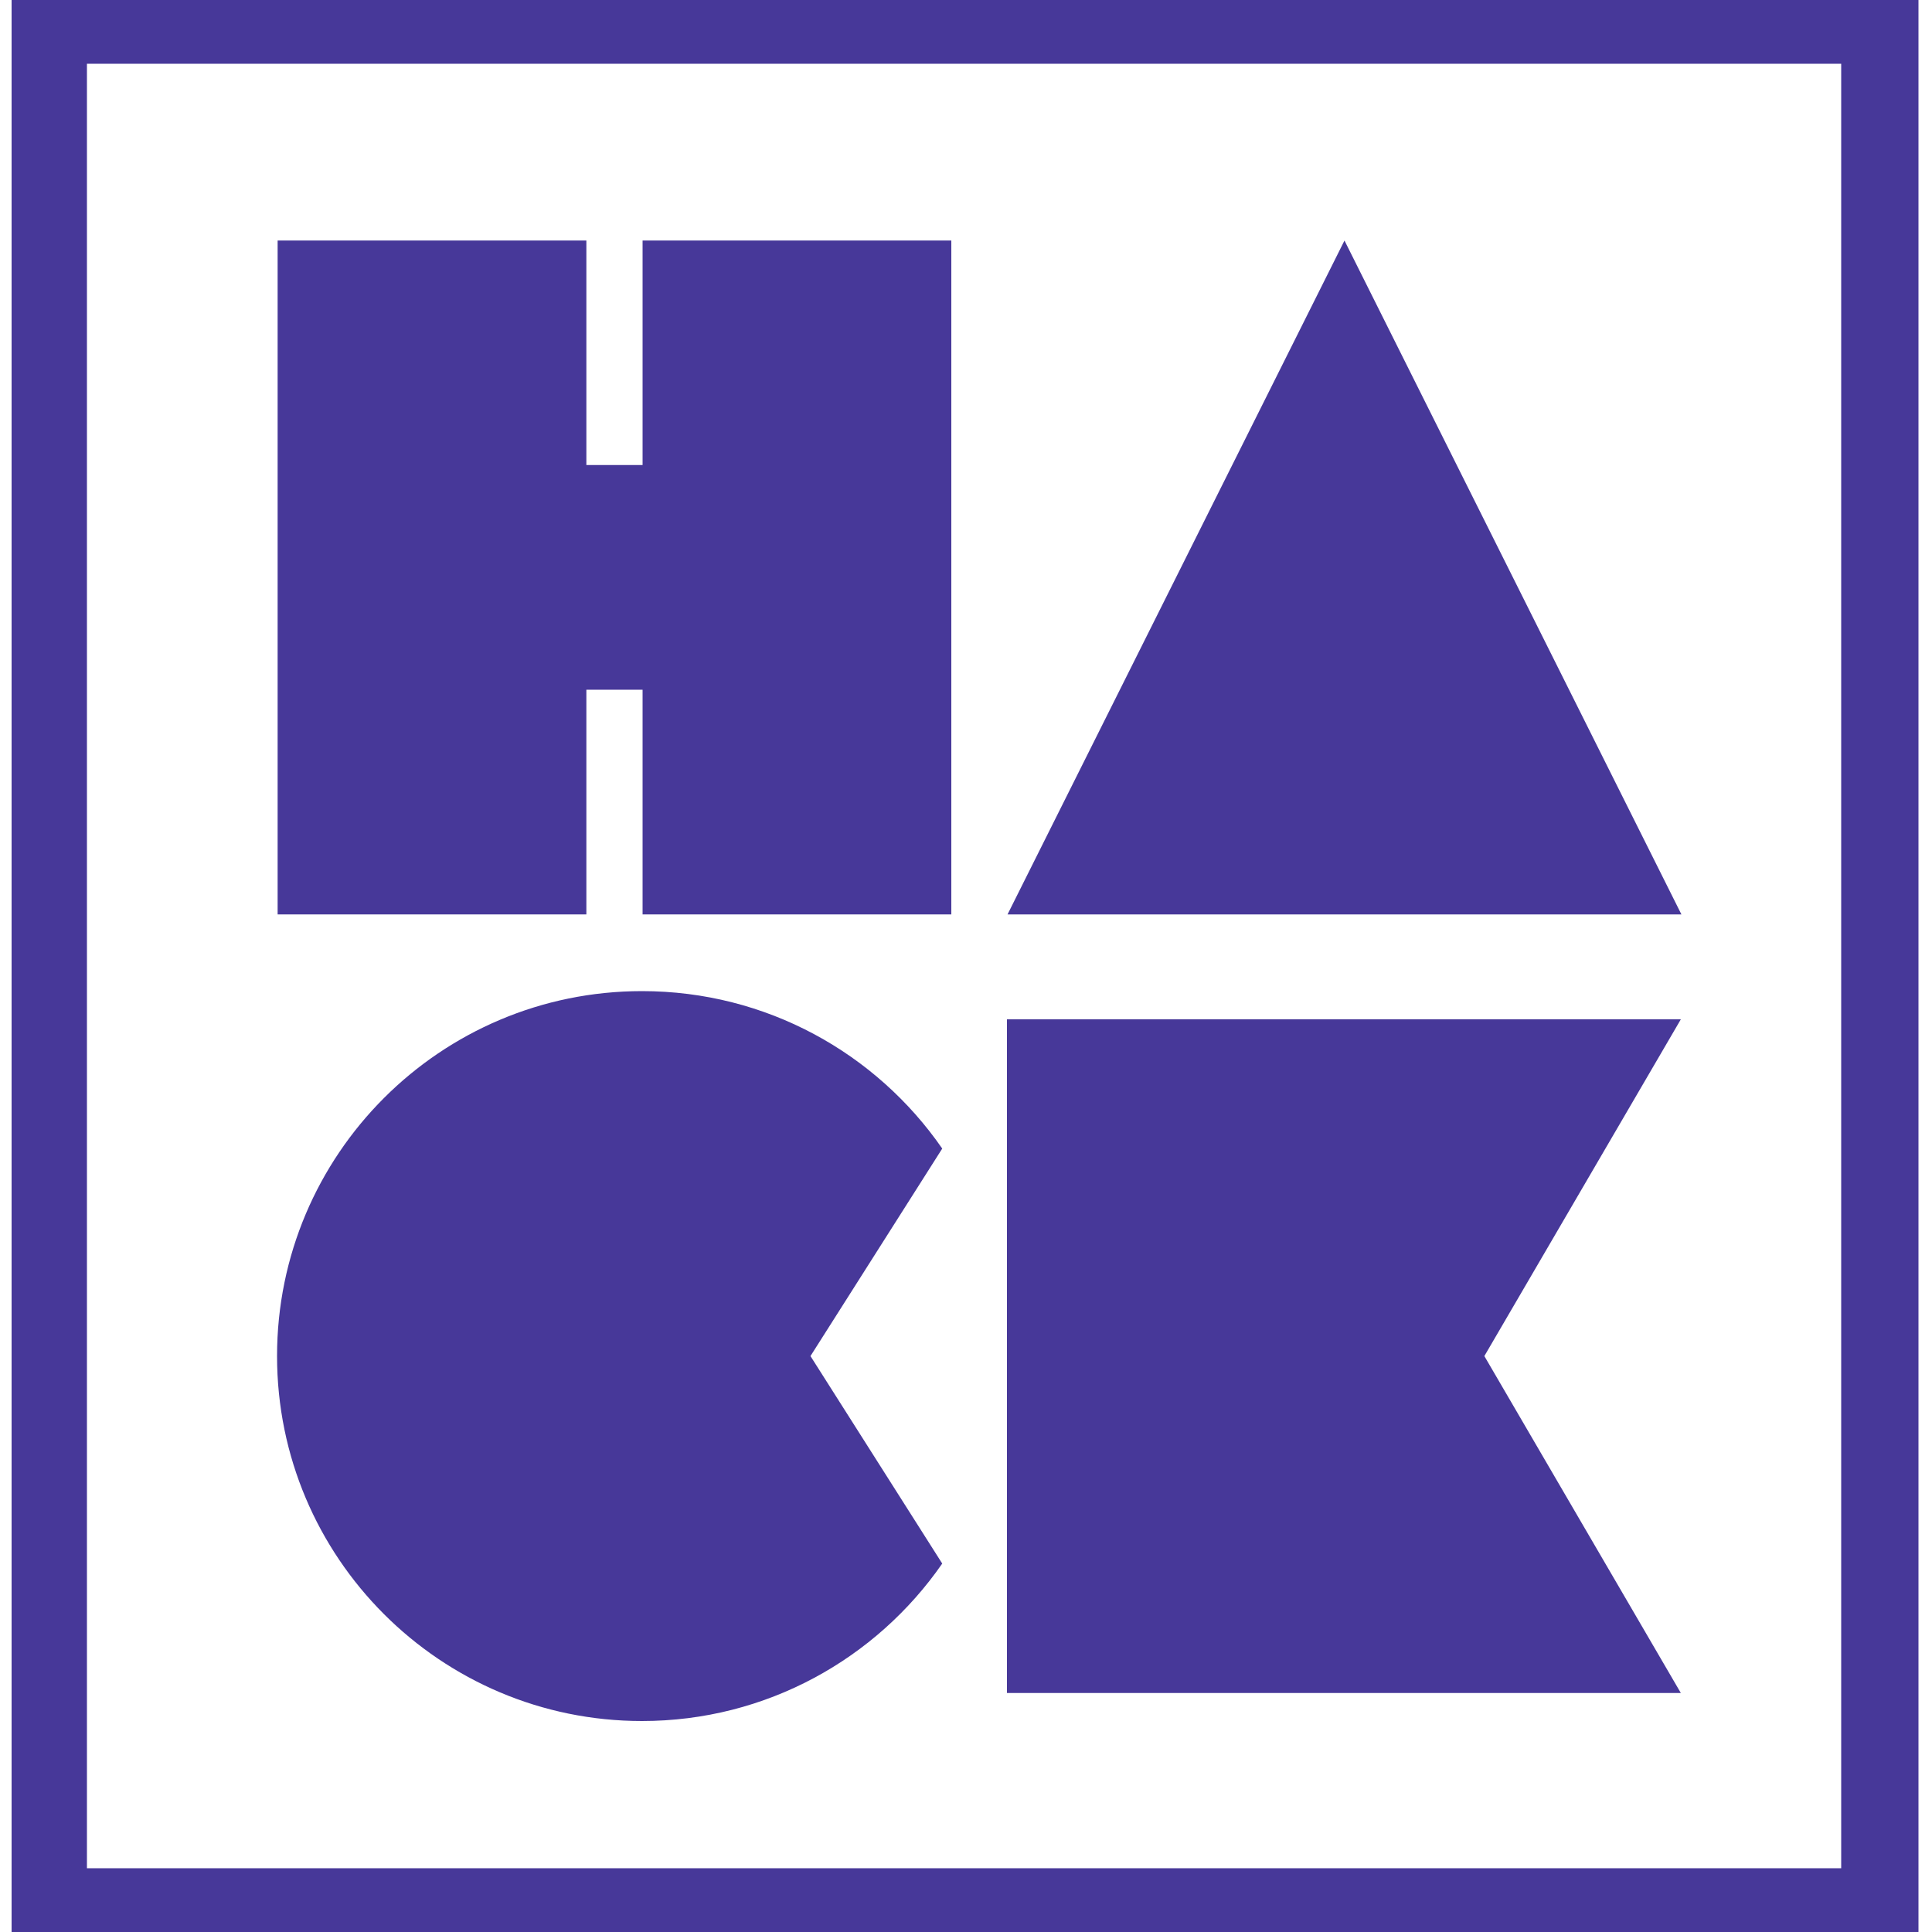
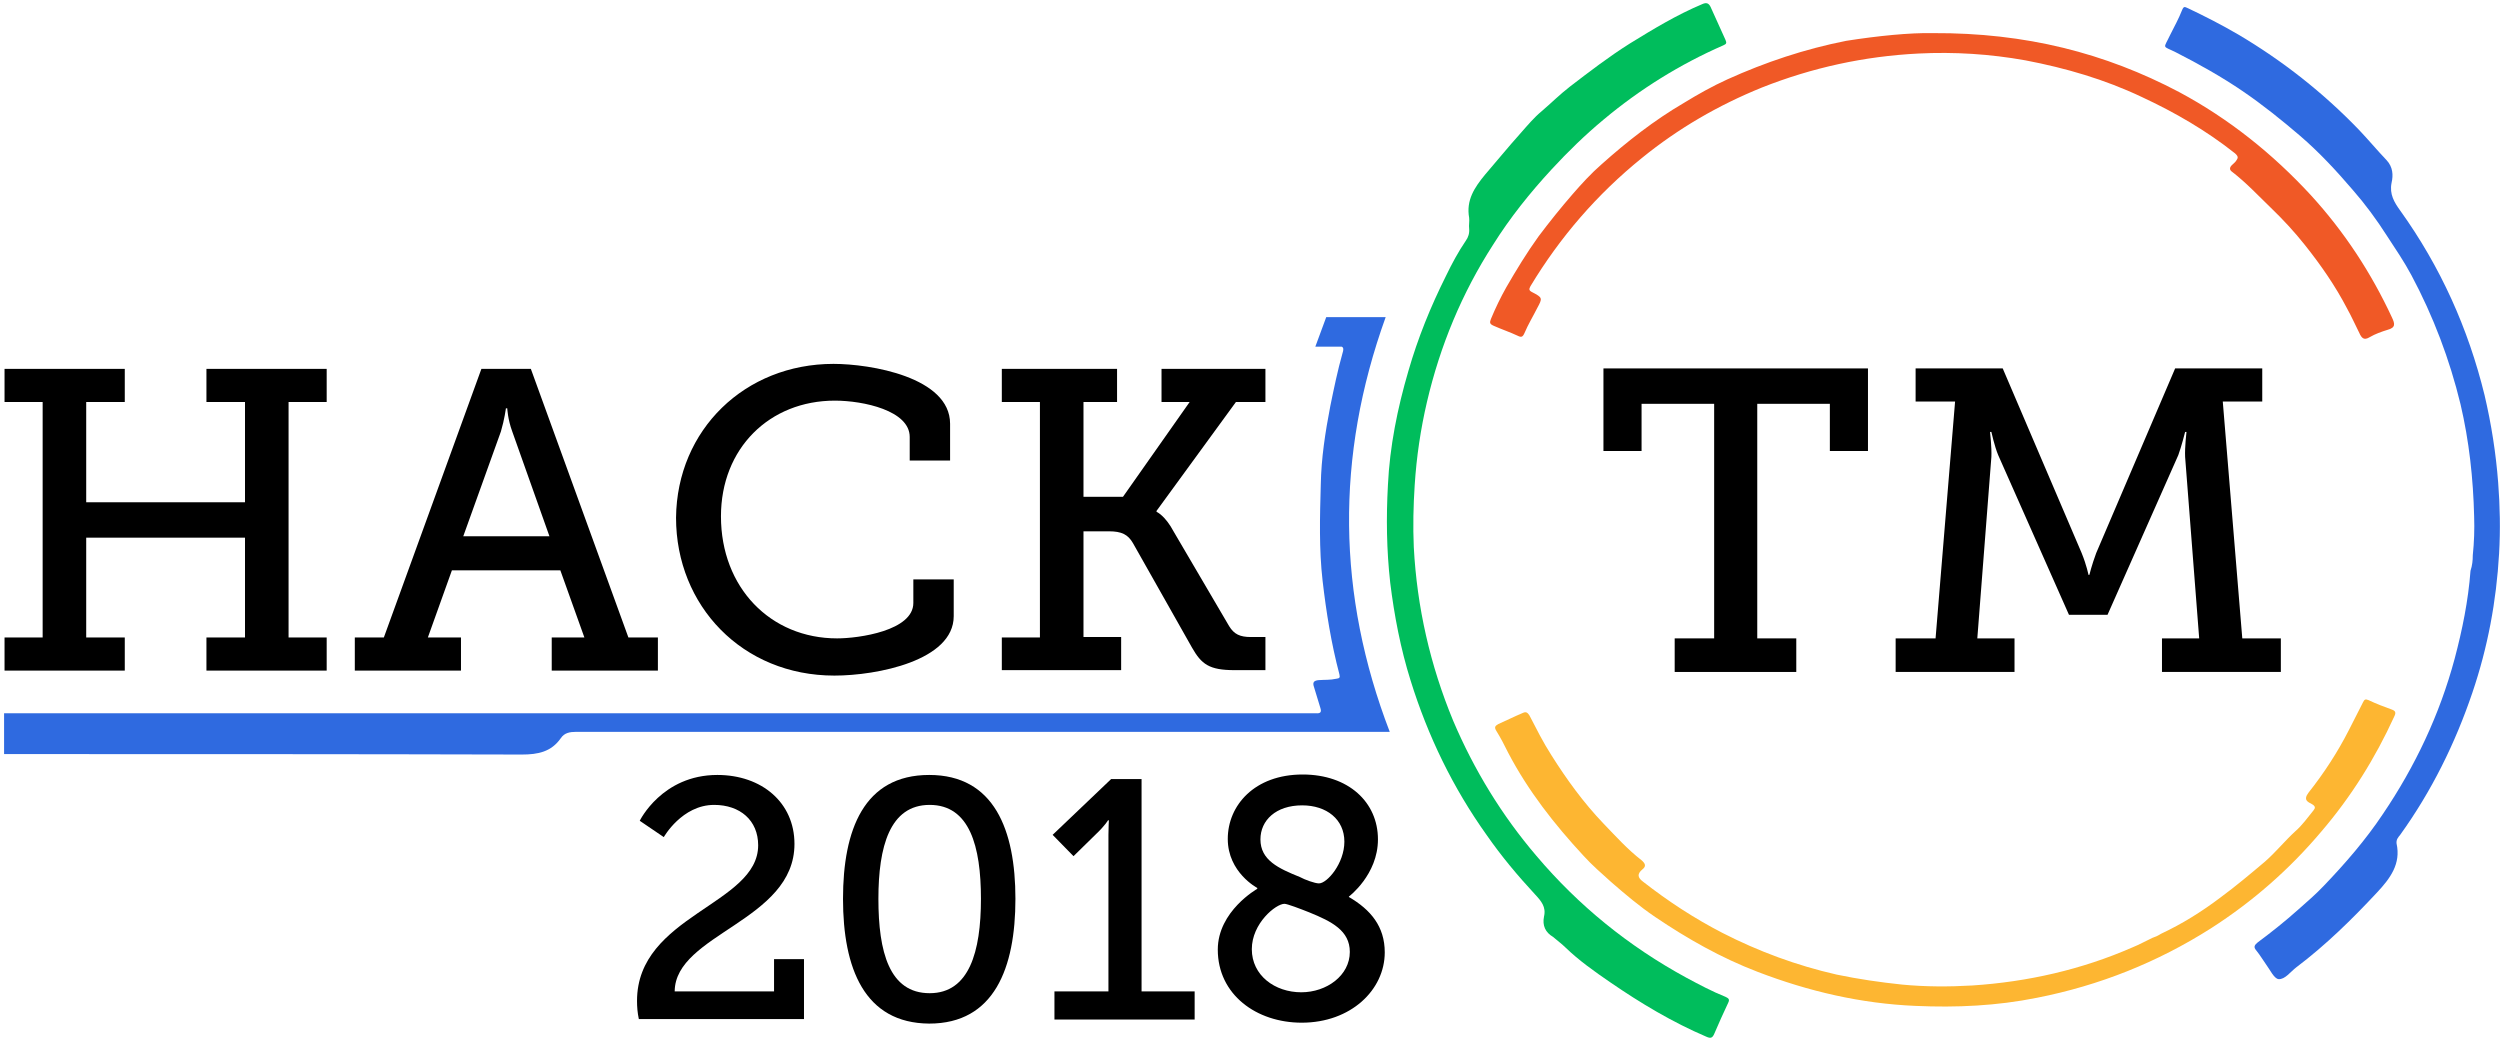
- <svg xmlns="http://www.w3.org/2000/svg" version="1.1" id="Layer_1" x="0px" y="0px" viewBox="0 0 1000 1000" enable-background="new 0 0 1000 1000" xml:space="preserve">
-   <g>
-     <g>
-       <polygon fill="#473899" points="332.6,124.5 332.6,240.7 303.5,240.7 303.5,124.5 143.7,124.5 143.7,473.3 303.5,473.3 303.5,357    332.6,357 332.6,473.3 492.4,473.3 492.4,124.5   " />
-       <polygon fill="#473899" points="521.5,473.3 695.9,124.5 870.3,473.3   " />
-       <g>
-         <polygon fill="#473899" points="521.2,876.3 521.2,527.6 870,527.6 768.3,701.9 870,876.3    " />
-         <path fill="#473899" d="M419.5,701.9l68.2-107.4c-34.1-49.3-91-81.5-155.4-81.5c-104.3,0-188.9,84.6-188.9,188.9     c0,104.3,84.6,188.9,188.9,188.9c64.4,0,121.3-32.3,155.4-81.5L419.5,701.9z" />
+ <svg xmlns="http://www.w3.org/2000/svg" width="551px" height="229px" viewBox="0 0 551 229" version="1.1">
+   <defs />
+   <g id="Page-1" stroke="none" stroke-width="1" fill="none" fill-rule="evenodd">
+     <g id="Logo_Black_2018">
+       <g id="Group" transform="translate(140, 170)" fill="#000000" fill-rule="nonzero">
+         <path d="M0.4,50.6 C0.4,31.7 27.1,29.4 27.1,16.3 C27.1,10.8 23.1,7.4 17.4,7.4 C10.3,7.4 6.3,14.5 6.3,14.5 L1,10.9 C1,10.9 5.9,0.8 18.1,0.8 C27.9,0.8 35.1,6.9 35.1,16 C35.1,33 8.8,35.8 8.7,48.5 L30.6,48.5 L30.6,41.4 L37.2,41.4 L37.2,54.6 L0.8,54.6 C0.5,53.2 0.4,51.9 0.4,50.6 Z" id="XMLID_15581_" />
+         <path d="M45.8,28.1 C45.8,12.9 50.4,0.8 64.8,0.8 C79.1,0.8 83.8,12.9 83.8,28.1 C83.8,43.4 79.1,55.6 64.8,55.6 C50.5,55.5 45.8,43.4 45.8,28.1 Z M76.2,28.1 C76.2,16.5 73.7,7.4 64.9,7.4 C56.1,7.4 53.6,16.6 53.6,28.1 C53.6,39.8 56,48.9 64.9,48.9 C73.6,48.9 76.2,39.8 76.2,28.1 Z" id="XMLID_15583_" />
+         <path d="M92.4,48.5 L104.3,48.5 L104.3,14 C104.3,12.3 104.4,10.8 104.4,10.8 L104.2,10.8 C104.2,10.8 103.6,11.9 101.6,13.8 L96.6,18.7 L92,14 L104.9,1.7 L111.6,1.7 L111.6,48.5 L123.3,48.5 L123.3,54.7 L92.4,54.7 L92.4,48.5 Z" id="XMLID_15586_" />
+         <path d="M137.1,25.9 L137.1,25.7 C137.1,25.7 130.6,22.3 130.6,14.9 C130.6,7.5 136.5,0.7 147.1,0.7 C157.2,0.7 163.7,6.8 163.7,15 C163.7,22.8 157.3,27.6 157.3,27.6 L157.3,27.7 C162.1,30.5 165.2,34.2 165.2,39.9 C165.2,48.2 157.7,55.4 146.9,55.4 C136.9,55.4 128.4,49.2 128.4,39.3 C128.4,30.8 137.1,25.9 137.1,25.9 Z M146.8,48.7 C152.4,48.7 157.5,45 157.5,39.8 C157.5,35.1 153.5,33.1 148.6,31.1 C146.6,30.3 143.7,29.2 143.1,29.2 C141.2,29.2 135.9,33.5 135.9,39.2 C135.9,45 141,48.7 146.8,48.7 Z M150.7,24.7 C152.5,24.7 156.3,20.3 156.3,15.5 C156.3,10.6 152.4,7.5 147,7.5 C141.2,7.5 137.8,10.8 137.8,15 C137.8,19.6 141.8,21.4 146.5,23.3 C147.6,23.9 149.8,24.7 150.7,24.7 Z" id="Shape" />
+       </g>
+       <path d="M340.3,202 C340.8,199.9 339.7,198.6 338.3,197.1 C334.5,193 330.9,188.7 327.7,184.1 C320.2,173.6 314.7,162.2 310.9,150 C308.7,143 307.3,135.7 306.4,128.4 C305.6,121.2 305.5,114.1 305.9,106.9 C306.3,98.4 308,90 310.4,81.8 C312.5,74.5 315.3,67.6 318.7,60.8 C320,58.1 321.4,55.5 323.1,53 C323.6,52.3 323.9,51.4 323.8,50.4 C323.7,49.6 323.9,48.8 323.8,48 C323.1,44.1 325,41.3 327.3,38.5 C329.9,35.5 332.4,32.4 335.1,29.4 C336.6,27.7 338.1,25.9 339.8,24.5 C341.9,22.7 343.8,20.8 346,19.1 C350.3,15.8 354.6,12.5 359.2,9.6 C364.4,6.4 369.5,3.3 375.2,0.9 C376.1,0.5 376.6,0.7 377,1.5 C378.1,3.9 379.2,6.4 380.3,8.8 C380.6,9.5 380.5,9.7 379.8,10 C370.2,14.2 361.4,19.7 353.5,26.3 C349.4,29.7 345.6,33.4 342,37.3 C337.2,42.5 332.8,48 329.1,53.9 C322.2,64.6 317.4,76.2 314.5,88.6 C313.1,94.6 312.2,100.7 311.8,106.9 C311.5,111.5 311.4,116 311.6,120.6 C312.3,133.8 315.2,146.6 320.3,158.9 C324.9,169.7 331,179.7 338.6,188.6 C347.9,199.6 359,208.6 371.7,215.5 C374.5,217 377.3,218.5 380.3,219.7 C380.9,220 381.3,220.2 380.9,221 C379.8,223.3 378.8,225.6 377.8,227.9 C377.4,228.8 377,228.9 376.1,228.5 C368.6,225.3 361.6,221.1 354.9,216.5 C351.4,214.1 348,211.7 345,208.8 C344.2,208 343.2,207.3 342.3,206.5 C340.6,205.5 339.9,204 340.3,202 Z" id="XMLID_15576_" fill="#00BD5C" />
+       <path d="M545,122.4 C545.3,119.5 545.4,116.7 545.3,113.8 C545.1,105.5 544.2,97.2 542.3,89.1 C539.9,79.2 536.3,69.7 531.5,60.7 C529.9,57.7 528,54.9 526.1,52 C523.8,48.4 521.3,45 518.5,41.8 C514.9,37.6 511.2,33.6 506.9,29.9 C502.8,26.4 498.7,23.1 494.3,20.1 C489.6,16.9 484.6,14.1 479.5,11.5 C476.5,10 476.8,10.9 478.3,7.7 C479.2,5.9 480.2,4.1 480.9,2.3 C481.3,1.3 481.5,1.5 482.2,1.8 C486,3.6 489.7,5.5 493.3,7.6 C503.1,13.4 512,20.4 519.9,28.6 C522,30.8 523.9,33.1 526,35.3 C527.4,36.8 527.5,38.6 527.1,40.3 C526.6,42.8 527.7,44.6 529,46.4 C537.9,58.8 544,72.4 547.6,87.1 C549.1,93.5 550.1,99.9 550.6,106.4 C551,111.6 551.1,116.8 550.8,122 C550.2,132.5 548.3,142.7 544.9,152.7 C541.1,163.9 535.9,174.4 529,184 C528.6,184.5 528.1,185 528.2,185.9 C529.2,190.4 526.8,193.6 523.9,196.7 C518.4,202.6 512.6,208.3 506.1,213.2 C504.8,214.2 503.6,215.9 502.2,215.8 C501.2,215.7 500.3,213.7 499.4,212.5 C498.7,211.5 498.1,210.5 497.3,209.5 C496.6,208.7 496.9,208.3 497.6,207.7 C500.7,205.4 503.7,203 506.5,200.5 C508.4,198.8 510.3,197.2 512.1,195.3 C516.9,190.3 521.4,185.1 525.2,179.4 C532.3,168.9 537.7,157.5 541,145.2 C542.7,138.8 544,132.4 544.5,125.8 C544.9,124.6 545,123.5 545,122.4 Z" id="XMLID_15577_" fill="#2F6AE0" />
+       <path d="M476.3,205.8 C481,203.6 485.3,200.9 489.4,197.8 C492.8,195.3 496,192.6 499.2,189.9 C501.6,187.8 503.6,185.3 505.9,183.2 C507.4,181.9 508.6,180.2 509.9,178.6 C510.3,178.1 510.4,177.7 509.5,177.2 C508.8,176.8 507.5,176.4 508.8,174.7 C512.2,170.4 515.2,165.8 517.7,160.9 C518.7,158.9 519.8,156.8 520.8,154.8 C521.1,154.2 521.3,154 522,154.3 C523.7,155.1 525.5,155.8 527.2,156.4 C528,156.7 528.1,157.1 527.7,157.9 C523.5,167.1 518.2,175.6 511.6,183.3 C504.6,191.6 496.5,198.7 487.3,204.6 C475.5,212.1 462.7,217.2 449,219.9 C440.1,221.7 431.2,222.1 422.2,221.7 C410.2,221.2 398.6,218.5 387.4,214.2 C379.3,211.1 371.9,206.9 364.8,202.1 C361.4,199.8 358.2,197.1 355.1,194.4 C353,192.5 350.9,190.7 349,188.6 C342.6,181.7 336.8,174.3 332.4,165.9 C331.6,164.3 330.8,162.7 329.8,161.1 C329.3,160.3 329.5,160 330.2,159.6 C332,158.8 333.8,157.9 335.7,157.1 C336.4,156.8 336.7,157.1 337.1,157.7 C338.6,160.6 340.1,163.6 341.9,166.4 C345.3,171.8 349,176.9 353.4,181.5 C356.1,184.3 358.7,187.2 361.8,189.6 C362.6,190.3 362.9,190.9 362,191.6 C360.8,192.6 360.9,193.4 362.1,194.3 C367.6,198.6 373.4,202.4 379.6,205.6 C387.6,209.7 396,212.8 404.8,214.8 C409.6,215.8 414.4,216.5 419.2,217 C424.4,217.5 429.6,217.5 434.7,217.2 C446.9,216.4 458.8,213.7 470,208.8 C471.5,208.2 472.9,207.4 474.4,206.7 C475,206.5 475.5,206.3 476.3,205.8 Z" id="XMLID_15578_" fill="#FDB632" />
+       <path d="M426,7.3 C446.5,7.2 464,11.7 480.3,20.3 C491.3,26.2 500.9,33.9 509.3,43 C516.7,51.1 522.6,60.1 527.2,70 C527.8,71.3 528.1,72.2 526.2,72.7 C524.9,73.1 523.5,73.6 522.3,74.3 C521,75.1 520.5,74.5 520,73.4 C519.1,71.6 518.3,69.8 517.3,68 C514.7,63 511.5,58.4 508,54 C505.7,51.1 503.2,48.4 500.5,45.8 C497.7,43.1 495.1,40.3 492,37.9 C491.4,37.5 491.3,37 491.9,36.4 C492.2,36.1 492.6,35.8 492.8,35.5 C493.2,34.9 493.5,34.6 492.6,33.8 C486.3,28.8 479.4,24.8 472.1,21.4 C463.9,17.5 455.3,15 446.4,13.3 C438.6,11.9 430.7,11.4 422.8,11.8 C410.9,12.4 399.4,14.9 388.3,19.3 C378.7,23.2 369.9,28.3 361.9,34.8 C352,42.8 343.8,52.3 337.3,63.1 C337,63.7 336.9,64 337.7,64.4 C340,65.6 340,65.7 338.8,67.9 C337.9,69.7 336.8,71.5 336,73.4 C335.6,74.3 335.3,74.4 334.5,74 C332.8,73.2 331,72.6 329.2,71.8 C328.3,71.4 328.3,71.1 328.6,70.3 C329.6,67.9 330.7,65.6 332,63.3 C334.2,59.5 336.5,55.7 339.1,52.1 C341.5,48.9 344,45.8 346.6,42.8 C348.6,40.5 350.7,38.2 353,36.2 C358.6,31.2 364.6,26.5 371.1,22.7 C374.2,20.8 377.4,19 380.7,17.5 C389.1,13.7 397.8,10.8 406.9,9 C413.9,7.9 420.9,7.2 426,7.3 Z" id="XMLID_15579_" fill="#F05926" />
+       <path d="M305.4,69.9 L304.7,69.9 L292.3,69.9 L289.9,76.4 L293.1,76.4 C293.5,76.4 293.9,76.4 294.2,76.4 L295.7,76.4 C296.2,76.6 296.1,77.2 295.9,77.8 C294.8,81.7 294,85.6 293.2,89.5 C292.1,95.2 291.2,101 291.1,106.8 C290.9,113.9 290.7,121 291.5,128 C292.3,134.9 293.4,141.8 295.2,148.6 C295.4,149.4 295.2,149.5 294.5,149.6 C293.2,149.9 291.9,149.8 290.6,149.9 C289.7,150 289.2,150.3 289.6,151.4 C290.1,152.9 290.5,154.5 291,156 C291.3,156.9 291.1,157.3 290,157.2 C289.5,157.2 289,157.2 288.5,157.2 C194.2,157.2 95.2,157.2 0.9,157.2 L0.9,166.2 C37.4,166.2 78.6,166.2 115,166.3 C118.6,166.3 121.5,165.7 123.6,162.7 C124.4,161.5 125.6,161.3 127,161.3 C186.1,161.3 245.2,161.3 304.2,161.3 C304.8,161.3 305.5,161.3 306.3,161.3 C294.7,131.1 294.3,100.7 305.4,69.9 Z" id="XMLID_15591_" fill="#2F6AE0" fill-rule="nonzero" />
+       <g id="XMLID_15592_" transform="translate(1, 80)" fill="#000000" fill-rule="nonzero">
+         <polygon id="XMLID_15593_" points="0 60.5 8.4 60.5 8.4 8.6 0 8.6 0 1.3 26.5 1.3 26.5 8.6 18 8.6 18 30.7 53 30.7 53 8.6 44.5 8.6 44.5 1.3 71 1.3 71 8.6 62.6 8.6 62.6 60.5 71 60.5 71 67.8 44.5 67.8 44.5 60.5 53 60.5 53 38.5 18 38.5 18 60.5 26.5 60.5 26.5 67.8 0 67.8" />
+         <path d="M77.1,60.5 L83.6,60.5 L105.1,1.3 L116,1.3 L137.5,60.5 L144,60.5 L144,67.8 L120.6,67.8 L120.6,60.5 L127.8,60.5 L122.5,45.7 L98.6,45.7 L93.3,60.5 L100.6,60.5 L100.6,67.8 L77.2,67.8 L77.2,60.5 L77.1,60.5 Z M120.1,38.2 L111.9,15.1 C110.9,12.4 110.8,10 110.8,10 L110.5,10 C110.5,10 110.2,12.4 109.4,15.1 L101.1,38.2 L120.1,38.2 Z" id="XMLID_15595_" />
+         <path d="M182.7,0.2 C190.8,0.2 208.4,3.1 208.4,13.4 L208.4,21.5 L199.5,21.5 L199.5,16.3 C199.5,10.5 189.3,8.3 183,8.3 C168.6,8.3 157.9,18.8 157.9,33.8 C157.9,49.5 168.8,60.7 183.5,60.7 C188.3,60.7 200.3,59 200.3,52.9 L200.3,47.7 L209.2,47.7 L209.2,55.8 C209.2,65.6 192.3,68.9 182.9,68.9 C162.6,68.9 148,53.5 148,34.1 C148.2,14.7 163.2,0.2 182.7,0.2 Z" id="XMLID_15598_" />
+         <path d="M219.8,60.5 L228.2,60.5 L228.2,8.6 L219.8,8.6 L219.8,1.3 L245.2,1.3 L245.2,8.6 L237.8,8.6 L237.8,29.5 L246.5,29.5 L261.2,8.6 L255,8.6 L255,1.3 L277.9,1.3 L277.9,8.6 L271.4,8.6 L253.9,32.6 L253.9,32.8 C253.9,32.8 255.8,33.6 257.7,37.2 L269.9,58 C271,59.8 272.3,60.4 274.7,60.4 L277.9,60.4 L277.9,67.7 L271.1,67.7 C265.5,67.7 263.8,66.4 261.7,62.7 L248.7,39.7 C247.6,37.8 246.2,37.1 243.4,37.1 L237.8,37.1 L237.8,60.4 L246.1,60.4 L246.1,67.7 L219.8,67.7 L219.8,60.5 Z" id="XMLID_15600_" />
+       </g>
+       <g id="XMLID_15602_" transform="translate(353, 81)" fill="#000000" fill-rule="nonzero">
+         <polygon id="XMLID_15603_" points="16.2 59.7 24.8 59.7 24.8 8 8.8 8 8.8 18.4 0.4 18.4 0.4 0.2 58.7 0.2 58.7 18.4 50.3 18.4 50.3 8 34.3 8 34.3 59.7 42.9 59.7 42.9 67.1 16.1 67.1 16.1 59.7" />
+         <path d="M65.1,59.7 L73.6,59.7 L77.9,7.5 L69.2,7.5 L69.2,0.2 L88.4,0.2 L105.8,40.9 C106.9,43.6 107.3,45.7 107.3,45.7 L107.5,45.7 C107.5,45.7 108,43.6 109,40.9 L126.4,0.2 L145.6,0.2 L145.6,7.5 L136.9,7.5 L141.2,59.7 L149.7,59.7 L149.7,67.1 L123.5,67.1 L123.5,59.7 L131.7,59.7 L128.6,19.7 C128.5,17.6 128.9,14.2 128.9,14.2 L128.6,14.2 C128.6,14.2 127.8,17.4 127.1,19.3 L111.5,54.5 L103,54.5 L87.4,19.3 C86.6,17.4 85.9,14.2 85.9,14.2 L85.6,14.2 C85.6,14.2 86,17.6 85.9,19.7 L82.8,59.7 L91,59.7 L91,67.1 L64.8,67.1 L64.8,59.7 L65.1,59.7 Z" id="XMLID_15605_" />
      </g>
    </g>
-     <path fill="#473899" d="M993,1000H6V0h987V1000z M45,967h908V33H45V967z" />
  </g>
</svg>
